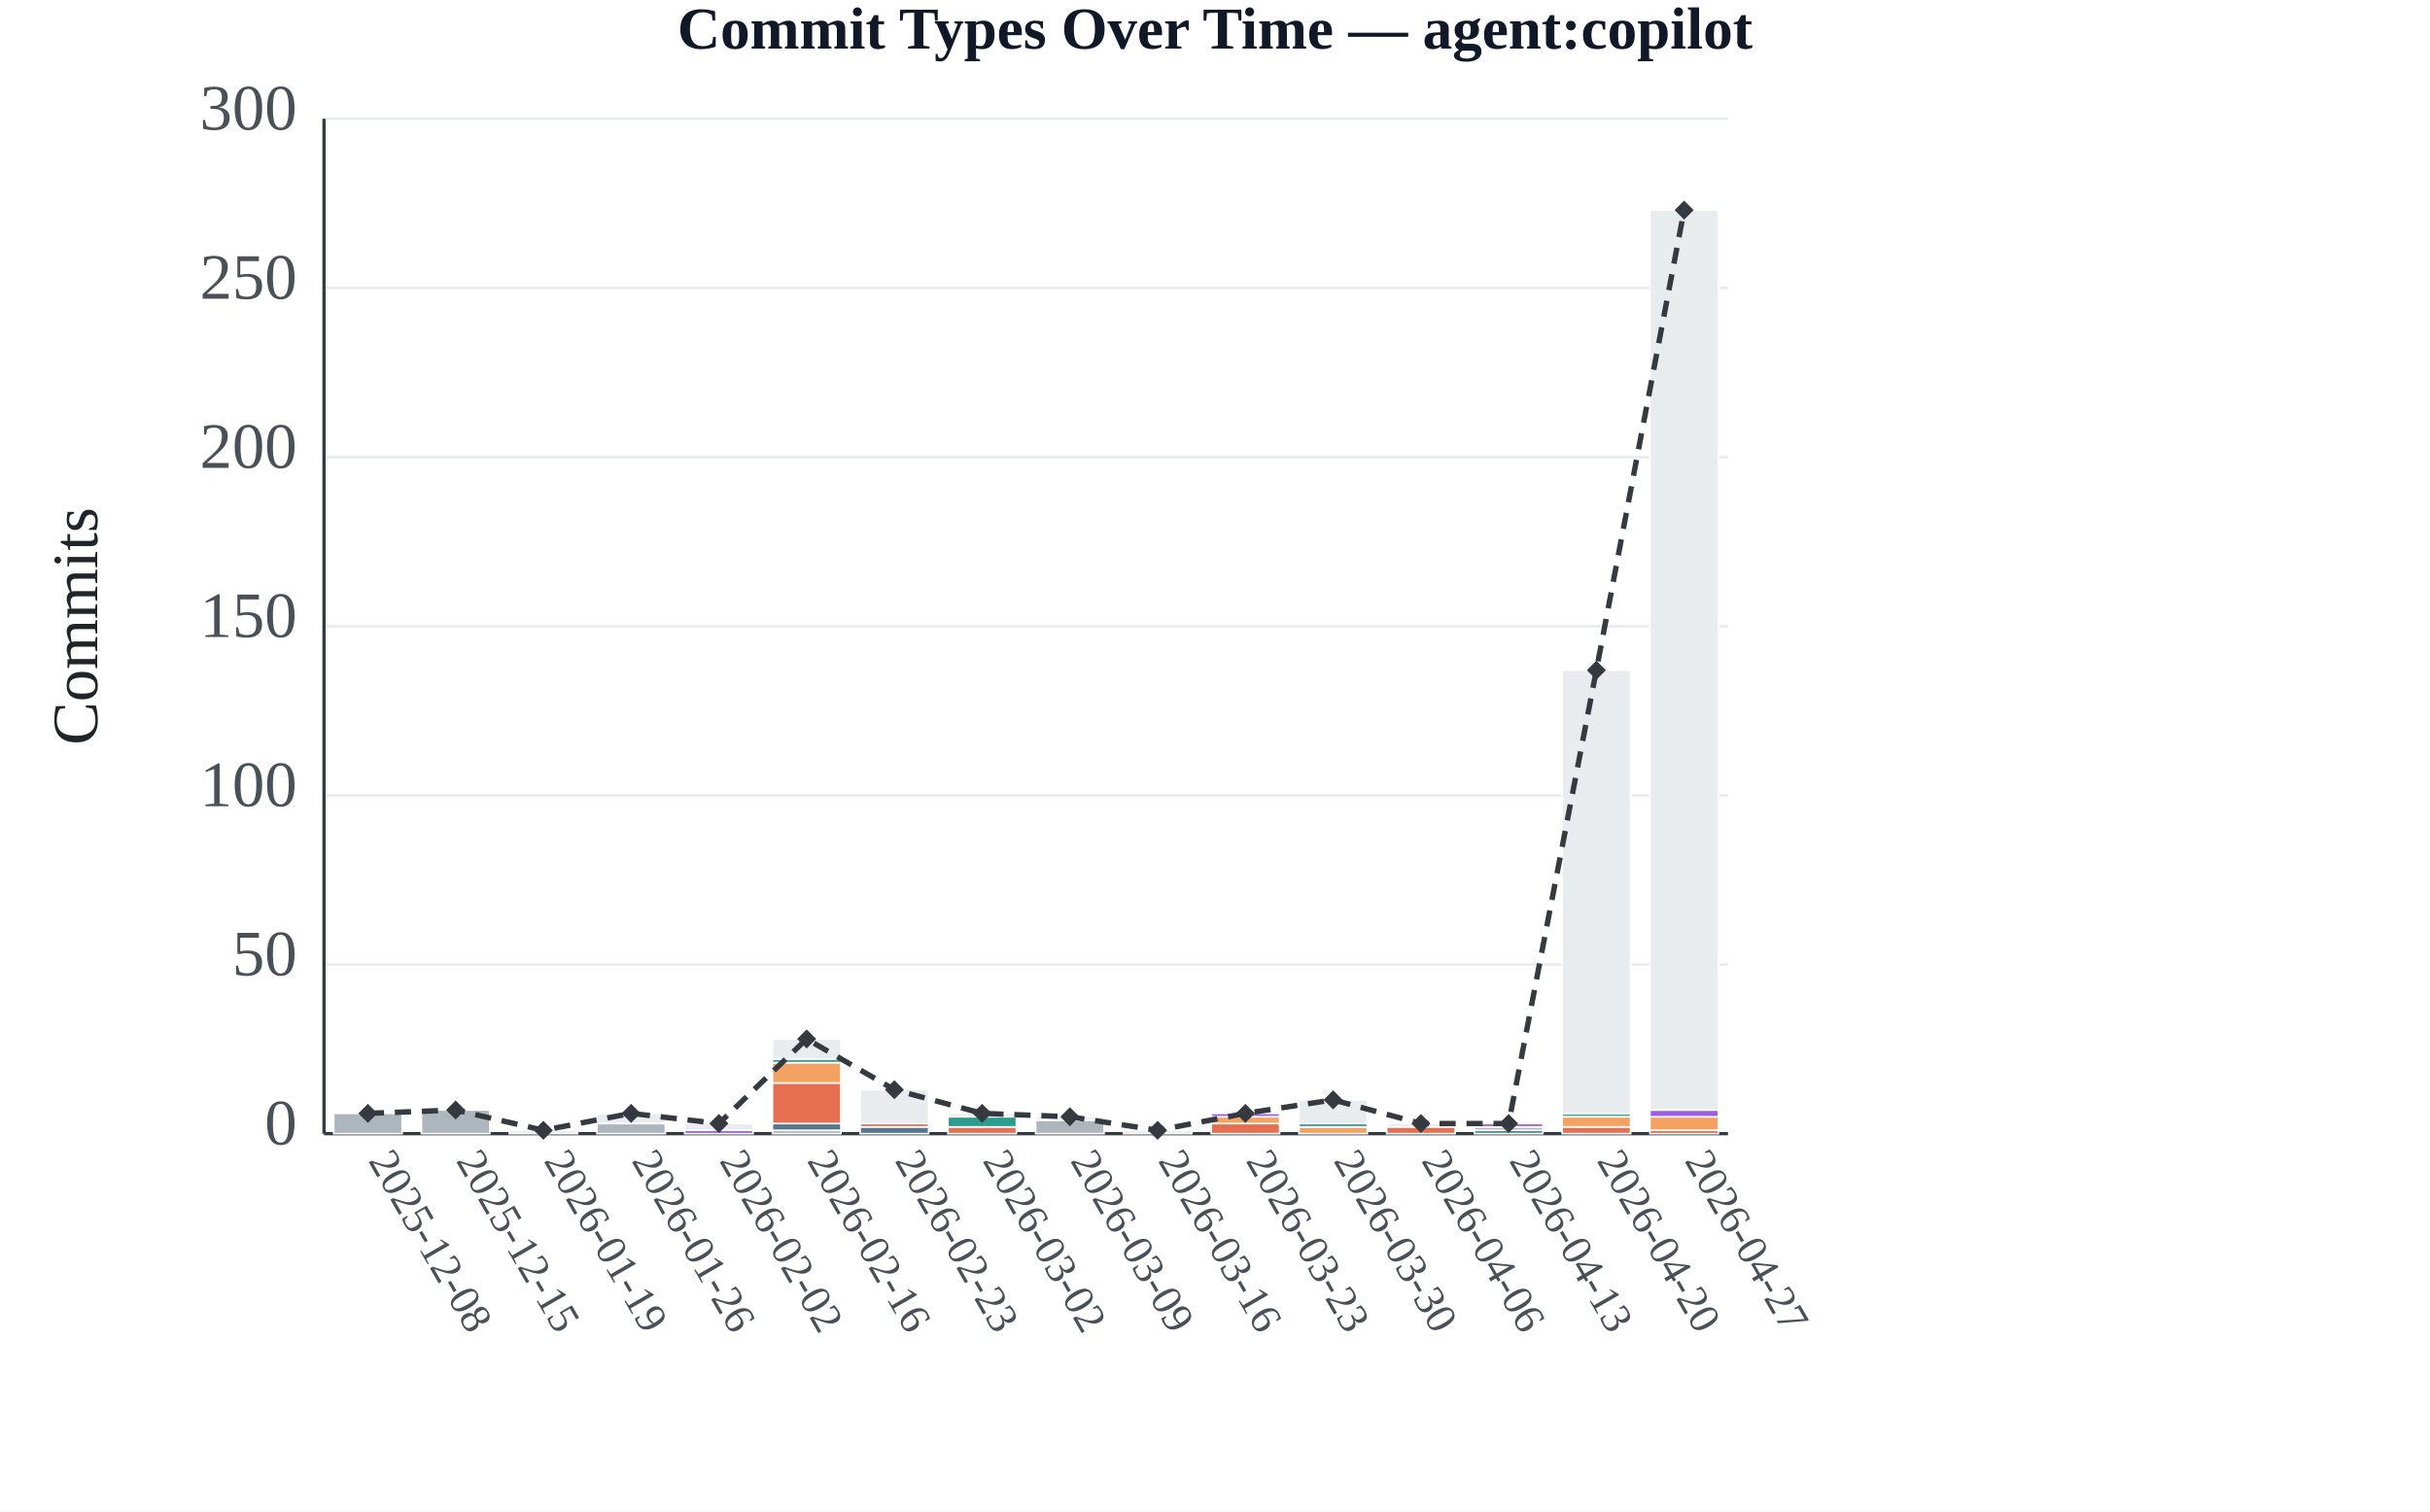
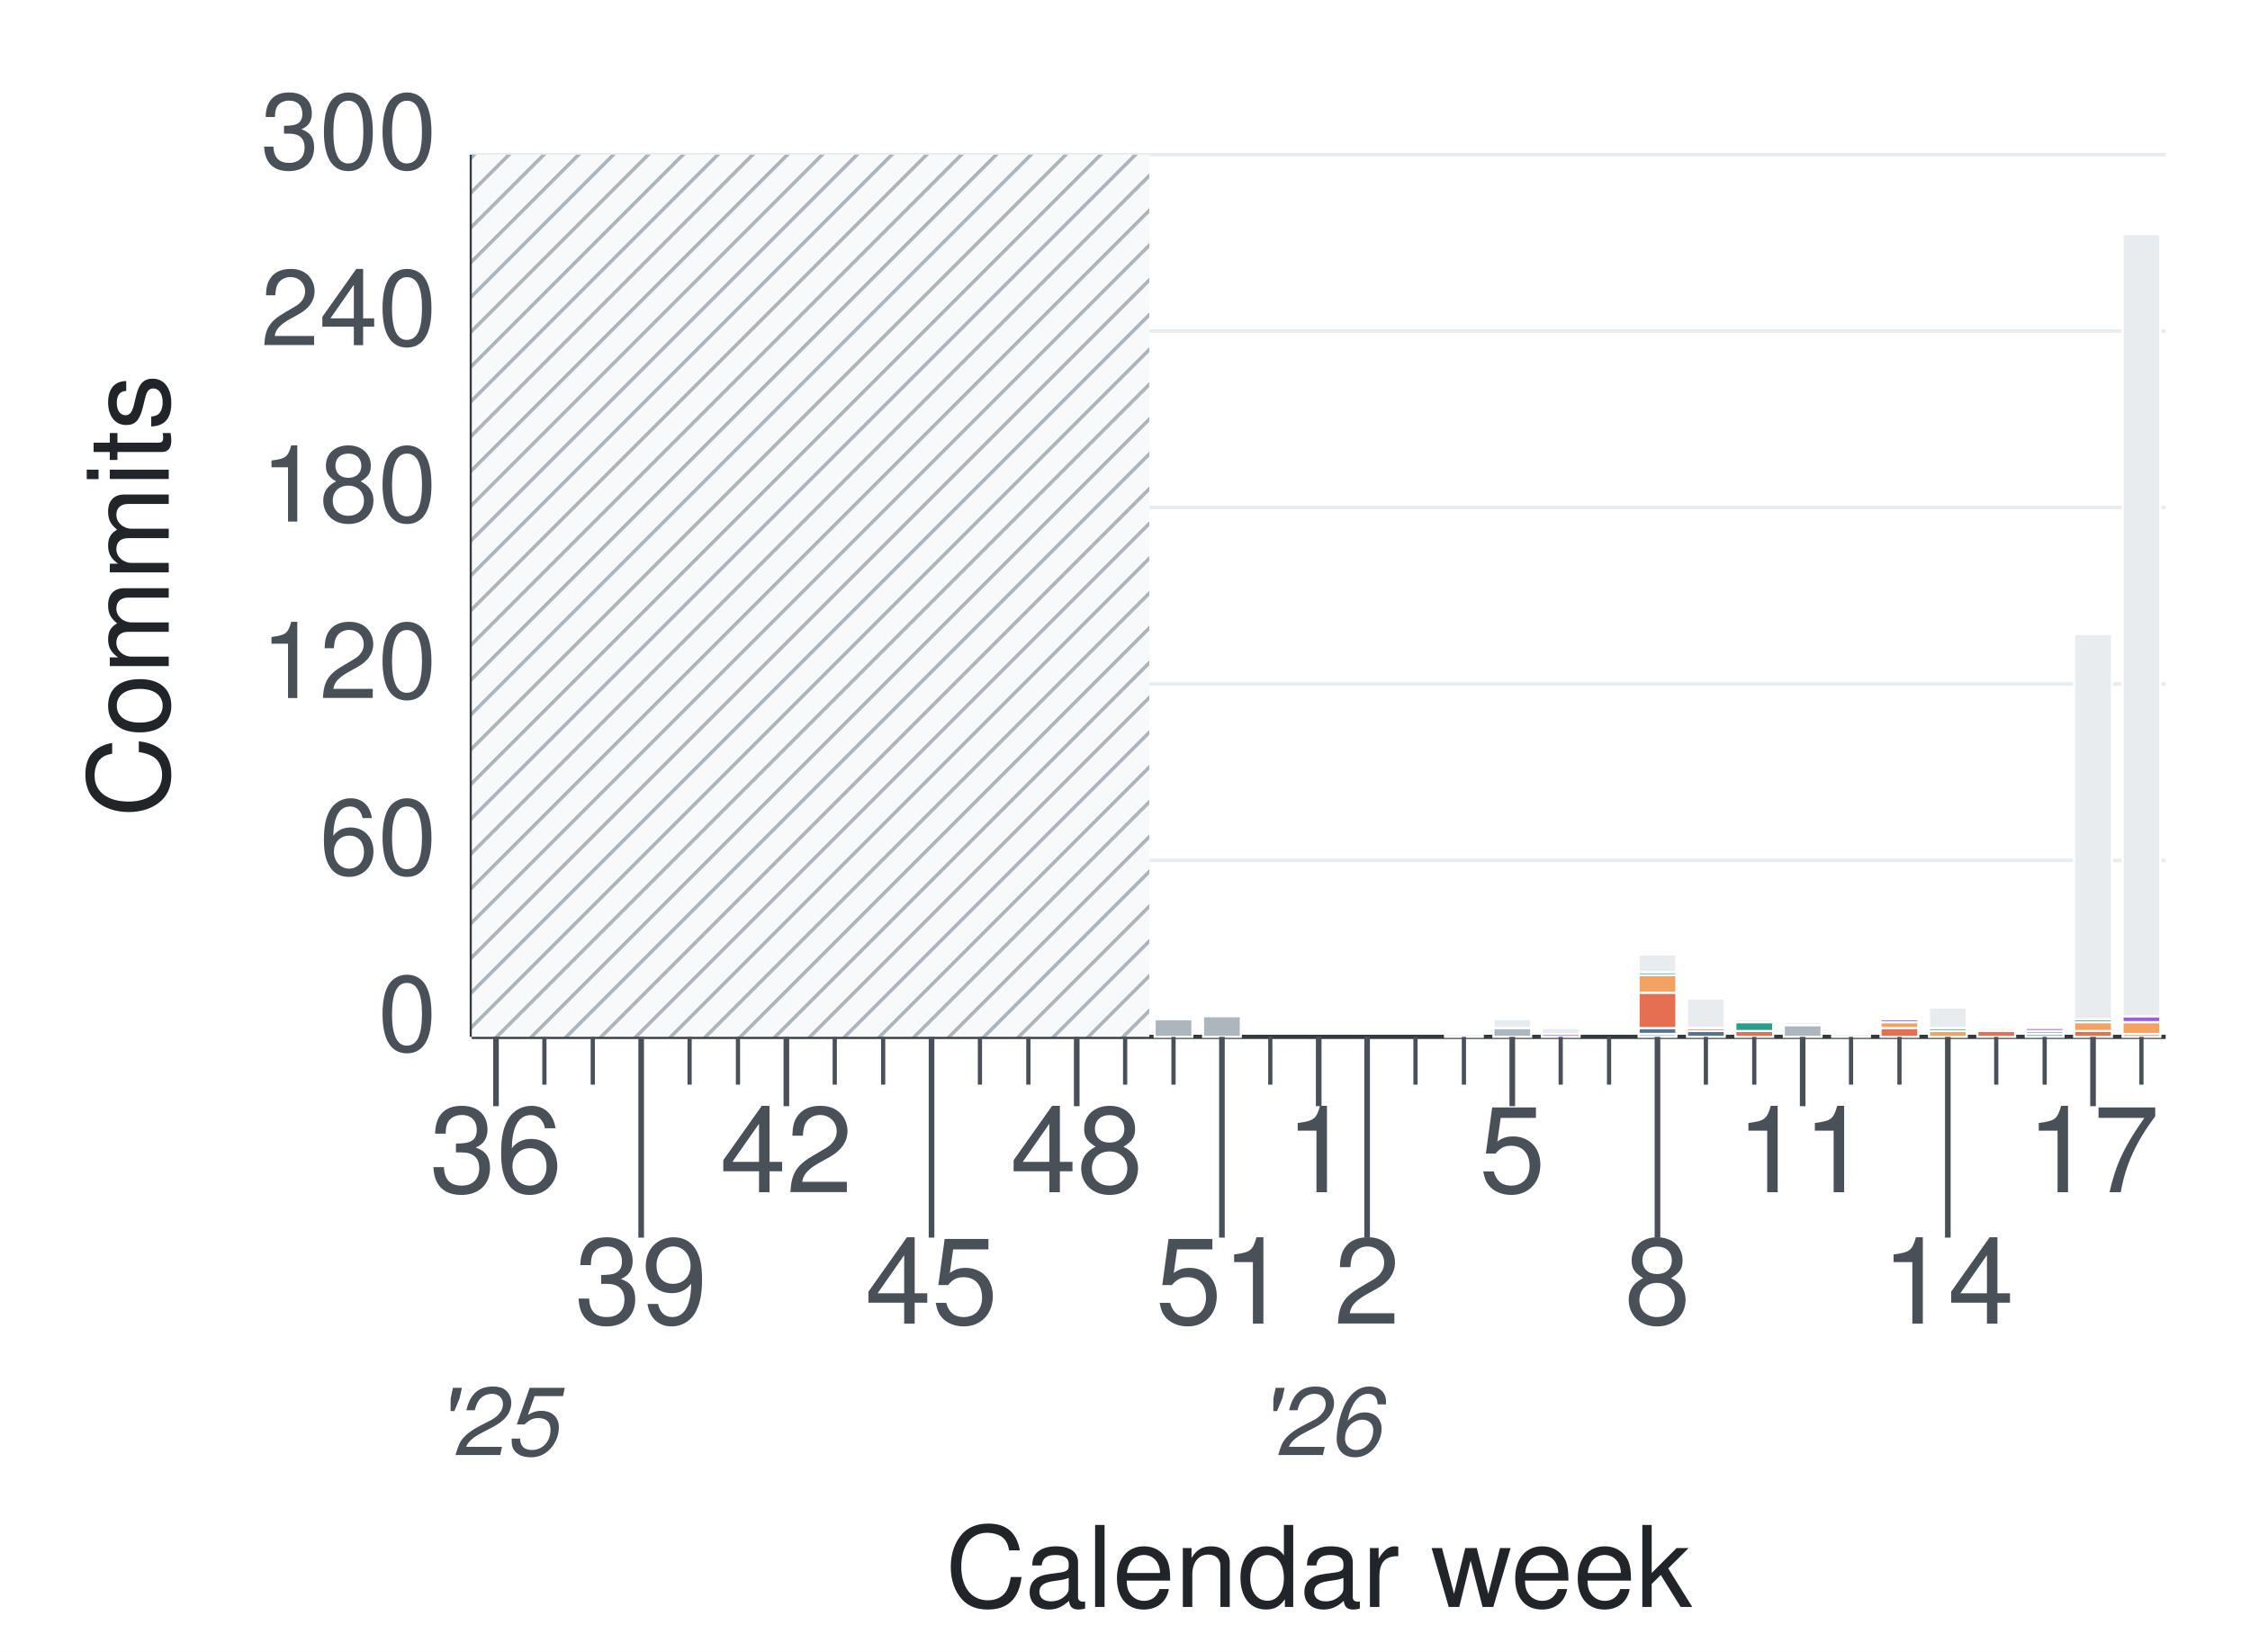
- <svg xmlns="http://www.w3.org/2000/svg" width="900" height="560" viewBox="0 0 900 560">
+ <svg xmlns="http://www.w3.org/2000/svg" font-family="Helvetica, Arial, Liberation Sans, DejaVu Sans, sans-serif" width="640" height="470" viewBox="0 0 640 470">
  <rect width="100%" height="100%" fill="white" />
-   <line x1="120.00" y1="420.00" x2="640.00" y2="420.00" stroke="#e9ecef" stroke-width="1" />
-   <text x="110.00" y="424.00" text-anchor="end" font-size="24" fill="#495057">0</text>
-   <line x1="120.00" y1="357.33" x2="640.00" y2="357.33" stroke="#e9ecef" stroke-width="1" />
-   <text x="110.00" y="361.33" text-anchor="end" font-size="24" fill="#495057">50</text>
-   <line x1="120.00" y1="294.67" x2="640.00" y2="294.67" stroke="#e9ecef" stroke-width="1" />
-   <text x="110.00" y="298.67" text-anchor="end" font-size="24" fill="#495057">100</text>
-   <line x1="120.00" y1="232.00" x2="640.00" y2="232.00" stroke="#e9ecef" stroke-width="1" />
-   <text x="110.00" y="236.00" text-anchor="end" font-size="24" fill="#495057">150</text>
-   <line x1="120.00" y1="169.33" x2="640.00" y2="169.33" stroke="#e9ecef" stroke-width="1" />
-   <text x="110.00" y="173.33" text-anchor="end" font-size="24" fill="#495057">200</text>
-   <line x1="120.00" y1="106.67" x2="640.00" y2="106.67" stroke="#e9ecef" stroke-width="1" />
-   <text x="110.00" y="110.67" text-anchor="end" font-size="24" fill="#495057">250</text>
-   <line x1="120.00" y1="44.00" x2="640.00" y2="44.00" stroke="#e9ecef" stroke-width="1" />
-   <text x="110.00" y="48.00" text-anchor="end" font-size="24" fill="#495057">300</text>
-   <line x1="120.00" y1="420.00" x2="640.00" y2="420.00" stroke="#343a40" stroke-width="1.2" />
-   <line x1="120.00" y1="44.00" x2="120.00" y2="420.00" stroke="#343a40" stroke-width="1.2" />
-   <text x="450.00" y="18" text-anchor="middle" font-size="22" font-weight="700" fill="#111827">Commit Types Over Time — agent:copilot</text>
-   <text x="36.00" y="232.00" transform="rotate(-90 36.00 232.00)" text-anchor="middle" font-size="24" fill="#212529">Commits</text>
-   <rect x="123.58" y="412.48" width="25.35" height="7.52" fill="#adb5bd" stroke="white" stroke-width="0.6" />
-   <rect x="156.08" y="411.23" width="25.35" height="8.77" fill="#adb5bd" stroke="white" stroke-width="0.6" />
-   <rect x="188.58" y="418.75" width="25.35" height="1.25" fill="#e9ecef" stroke="white" stroke-width="0.6" />
-   <rect x="221.08" y="416.24" width="25.35" height="3.76" fill="#adb5bd" stroke="white" stroke-width="0.6" />
-   <rect x="221.08" y="412.48" width="25.35" height="3.76" fill="#e9ecef" stroke="white" stroke-width="0.6" />
-   <rect x="253.58" y="418.75" width="25.35" height="1.25" fill="#9b5de5" stroke="white" stroke-width="0.6" />
-   <rect x="253.58" y="416.24" width="25.35" height="2.51" fill="#e9ecef" stroke="white" stroke-width="0.6" />
-   <rect x="286.08" y="418.75" width="25.35" height="1.25" fill="#adb5bd" stroke="white" stroke-width="0.6" />
-   <rect x="286.08" y="416.24" width="25.35" height="2.51" fill="#577590" stroke="white" stroke-width="0.6" />
-   <rect x="286.08" y="401.20" width="25.35" height="15.04" fill="#e76f51" stroke="white" stroke-width="0.6" />
-   <rect x="286.08" y="393.68" width="25.35" height="7.52" fill="#f4a261" stroke="white" stroke-width="0.6" />
-   <rect x="286.08" y="392.43" width="25.35" height="1.25" fill="#2a9d8f" stroke="white" stroke-width="0.6" />
-   <rect x="286.08" y="384.91" width="25.35" height="7.52" fill="#e9ecef" stroke="white" stroke-width="0.6" />
-   <rect x="318.58" y="417.49" width="25.35" height="2.51" fill="#577590" stroke="white" stroke-width="0.6" />
-   <rect x="318.58" y="416.24" width="25.35" height="1.25" fill="#e76f51" stroke="white" stroke-width="0.6" />
-   <rect x="318.58" y="403.71" width="25.35" height="12.53" fill="#e9ecef" stroke="white" stroke-width="0.6" />
-   <rect x="351.08" y="417.49" width="25.35" height="2.51" fill="#e76f51" stroke="white" stroke-width="0.6" />
-   <rect x="351.08" y="413.73" width="25.35" height="3.76" fill="#2a9d8f" stroke="white" stroke-width="0.6" />
-   <rect x="351.08" y="412.48" width="25.35" height="1.25" fill="#e9ecef" stroke="white" stroke-width="0.6" />
-   <rect x="383.58" y="414.99" width="25.35" height="5.01" fill="#adb5bd" stroke="white" stroke-width="0.6" />
-   <rect x="383.58" y="413.73" width="25.35" height="1.25" fill="#e9ecef" stroke="white" stroke-width="0.6" />
-   <rect x="416.08" y="418.75" width="25.35" height="1.25" fill="#e9ecef" stroke="white" stroke-width="0.6" />
-   <rect x="448.58" y="416.24" width="25.35" height="3.76" fill="#e76f51" stroke="white" stroke-width="0.6" />
-   <rect x="448.58" y="413.73" width="25.35" height="2.51" fill="#f4a261" stroke="white" stroke-width="0.6" />
-   <rect x="448.58" y="412.48" width="25.35" height="1.25" fill="#9b5de5" stroke="white" stroke-width="0.6" />
-   <rect x="481.08" y="417.49" width="25.35" height="2.51" fill="#f4a261" stroke="white" stroke-width="0.6" />
-   <rect x="481.08" y="416.24" width="25.35" height="1.25" fill="#2a9d8f" stroke="white" stroke-width="0.6" />
-   <rect x="481.08" y="407.47" width="25.35" height="8.77" fill="#e9ecef" stroke="white" stroke-width="0.6" />
-   <rect x="513.58" y="417.49" width="25.35" height="2.51" fill="#e76f51" stroke="white" stroke-width="0.6" />
-   <rect x="513.58" y="416.24" width="25.35" height="1.25" fill="#e9ecef" stroke="white" stroke-width="0.6" />
-   <rect x="546.08" y="418.75" width="25.35" height="1.25" fill="#4d908e" stroke="white" stroke-width="0.6" />
-   <rect x="546.08" y="417.49" width="25.35" height="1.25" fill="#adb5bd" stroke="white" stroke-width="0.6" />
-   <rect x="546.08" y="416.24" width="25.35" height="1.25" fill="#9b5de5" stroke="white" stroke-width="0.6" />
-   <rect x="578.58" y="417.49" width="25.35" height="2.51" fill="#e76f51" stroke="white" stroke-width="0.6" />
-   <rect x="578.58" y="413.73" width="25.35" height="3.76" fill="#f4a261" stroke="white" stroke-width="0.6" />
-   <rect x="578.58" y="412.48" width="25.35" height="1.25" fill="#43aa8b" stroke="white" stroke-width="0.6" />
-   <rect x="578.58" y="248.29" width="25.35" height="164.19" fill="#e9ecef" stroke="white" stroke-width="0.6" />
-   <rect x="611.08" y="418.75" width="25.35" height="1.25" fill="#e76f51" stroke="white" stroke-width="0.6" />
-   <rect x="611.08" y="413.73" width="25.35" height="5.01" fill="#f4a261" stroke="white" stroke-width="0.6" />
-   <rect x="611.08" y="411.23" width="25.35" height="2.51" fill="#9b5de5" stroke="white" stroke-width="0.6" />
-   <rect x="611.08" y="77.84" width="25.35" height="333.39" fill="#e9ecef" stroke="white" stroke-width="0.6" />
-   <polyline fill="none" stroke="#343a40" stroke-width="2" stroke-dasharray="6 4" points="136.25,412.48 168.75,411.23 201.25,418.75 233.75,412.48 266.25,416.24 298.75,384.91 331.25,403.71 363.75,412.48 396.25,413.73 428.75,418.75 461.25,412.48 493.75,407.47 526.25,416.24 558.75,416.24 591.25,248.29 623.75,77.84" />
-   <rect x="133.75" y="409.98" width="5" height="5" fill="#343a40" transform="rotate(45 136.25 412.48)" />
-   <rect x="166.25" y="408.73" width="5" height="5" fill="#343a40" transform="rotate(45 168.75 411.23)" />
-   <rect x="198.75" y="416.25" width="5" height="5" fill="#343a40" transform="rotate(45 201.25 418.75)" />
-   <rect x="231.25" y="409.98" width="5" height="5" fill="#343a40" transform="rotate(45 233.75 412.48)" />
-   <rect x="263.75" y="413.74" width="5" height="5" fill="#343a40" transform="rotate(45 266.25 416.24)" />
-   <rect x="296.25" y="382.41" width="5" height="5" fill="#343a40" transform="rotate(45 298.75 384.91)" />
-   <rect x="328.75" y="401.21" width="5" height="5" fill="#343a40" transform="rotate(45 331.25 403.71)" />
-   <rect x="361.25" y="409.98" width="5" height="5" fill="#343a40" transform="rotate(45 363.75 412.48)" />
-   <rect x="393.75" y="411.23" width="5" height="5" fill="#343a40" transform="rotate(45 396.25 413.73)" />
-   <rect x="426.25" y="416.25" width="5" height="5" fill="#343a40" transform="rotate(45 428.75 418.75)" />
-   <rect x="458.75" y="409.98" width="5" height="5" fill="#343a40" transform="rotate(45 461.25 412.48)" />
-   <rect x="491.25" y="404.97" width="5" height="5" fill="#343a40" transform="rotate(45 493.75 407.47)" />
-   <rect x="523.75" y="413.74" width="5" height="5" fill="#343a40" transform="rotate(45 526.25 416.24)" />
-   <rect x="556.25" y="413.74" width="5" height="5" fill="#343a40" transform="rotate(45 558.75 416.24)" />
-   <rect x="588.75" y="245.79" width="5" height="5" fill="#343a40" transform="rotate(45 591.25 248.29)" />
-   <rect x="621.25" y="75.34" width="5" height="5" fill="#343a40" transform="rotate(45 623.75 77.84)" />
-   <text x="136.25" y="430.00" transform="rotate(60 136.25 430.00)" font-size="16" text-anchor="start" fill="#495057">2025-12-08</text>
-   <text x="168.75" y="430.00" transform="rotate(60 168.75 430.00)" font-size="16" text-anchor="start" fill="#495057">2025-12-15</text>
-   <text x="201.25" y="430.00" transform="rotate(60 201.25 430.00)" font-size="16" text-anchor="start" fill="#495057">2026-01-19</text>
-   <text x="233.75" y="430.00" transform="rotate(60 233.75 430.00)" font-size="16" text-anchor="start" fill="#495057">2026-01-26</text>
-   <text x="266.25" y="430.00" transform="rotate(60 266.25 430.00)" font-size="16" text-anchor="start" fill="#495057">2026-02-02</text>
-   <text x="298.75" y="430.00" transform="rotate(60 298.75 430.00)" font-size="16" text-anchor="start" fill="#495057">2026-02-16</text>
-   <text x="331.25" y="430.00" transform="rotate(60 331.25 430.00)" font-size="16" text-anchor="start" fill="#495057">2026-02-23</text>
-   <text x="363.75" y="430.00" transform="rotate(60 363.75 430.00)" font-size="16" text-anchor="start" fill="#495057">2026-03-02</text>
-   <text x="396.25" y="430.00" transform="rotate(60 396.25 430.00)" font-size="16" text-anchor="start" fill="#495057">2026-03-09</text>
-   <text x="428.75" y="430.00" transform="rotate(60 428.75 430.00)" font-size="16" text-anchor="start" fill="#495057">2026-03-16</text>
-   <text x="461.25" y="430.00" transform="rotate(60 461.25 430.00)" font-size="16" text-anchor="start" fill="#495057">2026-03-23</text>
-   <text x="493.75" y="430.00" transform="rotate(60 493.75 430.00)" font-size="16" text-anchor="start" fill="#495057">2026-03-30</text>
-   <text x="526.25" y="430.00" transform="rotate(60 526.25 430.00)" font-size="16" text-anchor="start" fill="#495057">2026-04-06</text>
-   <text x="558.75" y="430.00" transform="rotate(60 558.75 430.00)" font-size="16" text-anchor="start" fill="#495057">2026-04-13</text>
-   <text x="591.25" y="430.00" transform="rotate(60 591.25 430.00)" font-size="16" text-anchor="start" fill="#495057">2026-04-20</text>
-   <text x="623.75" y="430.00" transform="rotate(60 623.75 430.00)" font-size="16" text-anchor="start" fill="#495057">2026-04-27</text>
+   <defs>
+     <pattern id="gapHatch" width="7" height="7" patternUnits="userSpaceOnUse" patternTransform="rotate(45)">
+       <rect width="7" height="7" fill="#f8f9fa" />
+       <line x1="0" y1="0" x2="0" y2="7" stroke="#adb5bd" stroke-width="2" />
+     </pattern>
+   </defs>
+   <line x1="134.20" y1="295.00" x2="616.00" y2="295.00" stroke="#e9ecef" stroke-width="1" />
+   <text x="124.20" y="299.00" text-anchor="end" font-size="30" fill="#495057">0</text>
+   <line x1="134.20" y1="244.80" x2="616.00" y2="244.80" stroke="#e9ecef" stroke-width="1" />
+   <text x="124.20" y="248.80" text-anchor="end" font-size="30" fill="#495057">60</text>
+   <line x1="134.20" y1="194.60" x2="616.00" y2="194.60" stroke="#e9ecef" stroke-width="1" />
+   <text x="124.20" y="198.60" text-anchor="end" font-size="30" fill="#495057">120</text>
+   <line x1="134.20" y1="144.40" x2="616.00" y2="144.40" stroke="#e9ecef" stroke-width="1" />
+   <text x="124.20" y="148.40" text-anchor="end" font-size="30" fill="#495057">180</text>
+   <line x1="134.20" y1="94.20" x2="616.00" y2="94.20" stroke="#e9ecef" stroke-width="1" />
+   <text x="124.20" y="98.20" text-anchor="end" font-size="30" fill="#495057">240</text>
+   <line x1="134.20" y1="44.00" x2="616.00" y2="44.00" stroke="#e9ecef" stroke-width="1" />
+   <text x="124.20" y="48.00" text-anchor="end" font-size="30" fill="#495057">300</text>
+   <line x1="134.20" y1="295.00" x2="616.00" y2="295.00" stroke="#343a40" stroke-width="1.2" />
+   <line x1="134.20" y1="44.00" x2="134.20" y2="295.00" stroke="#343a40" stroke-width="1.2" />
+   <text x="48.00" y="169.50" transform="rotate(-90 48.00 169.50)" text-anchor="middle" font-size="32" fill="#212529">Commits</text>
+   <text x="375.10" y="457.20" text-anchor="middle" font-size="32" fill="#212529">Calendar week</text>
+   <rect x="134.20" y="44.00" width="192.72" height="251.00" fill="url(#gapHatch)" stroke="none" />
+   <rect x="328.43" y="289.98" width="10.74" height="5.02" fill="#adb5bd" stroke="white" stroke-width="0.6" />
+   <rect x="342.20" y="289.14" width="10.74" height="5.86" fill="#adb5bd" stroke="white" stroke-width="0.6" />
+   <rect x="411.03" y="294.16" width="10.74" height="0.84" fill="#e9ecef" stroke="white" stroke-width="0.6" />
+   <rect x="424.79" y="292.49" width="10.74" height="2.51" fill="#adb5bd" stroke="white" stroke-width="0.6" />
+   <rect x="424.79" y="289.98" width="10.74" height="2.51" fill="#e9ecef" stroke="white" stroke-width="0.6" />
+   <rect x="438.56" y="294.16" width="10.74" height="0.84" fill="#9b5de5" stroke="white" stroke-width="0.6" />
+   <rect x="438.56" y="292.49" width="10.74" height="1.67" fill="#e9ecef" stroke="white" stroke-width="0.6" />
+   <rect x="466.09" y="294.16" width="10.74" height="0.84" fill="#adb5bd" stroke="white" stroke-width="0.6" />
+   <rect x="466.09" y="292.49" width="10.74" height="1.67" fill="#577590" stroke="white" stroke-width="0.6" />
+   <rect x="466.09" y="282.45" width="10.74" height="10.04" fill="#e76f51" stroke="white" stroke-width="0.6" />
+   <rect x="466.09" y="277.43" width="10.74" height="5.02" fill="#f4a261" stroke="white" stroke-width="0.6" />
+   <rect x="466.09" y="276.59" width="10.74" height="0.84" fill="#2a9d8f" stroke="white" stroke-width="0.6" />
+   <rect x="466.09" y="271.57" width="10.74" height="5.02" fill="#e9ecef" stroke="white" stroke-width="0.6" />
+   <rect x="479.86" y="293.33" width="10.74" height="1.67" fill="#577590" stroke="white" stroke-width="0.6" />
+   <rect x="479.86" y="292.49" width="10.74" height="0.84" fill="#e76f51" stroke="white" stroke-width="0.6" />
+   <rect x="479.86" y="284.12" width="10.74" height="8.37" fill="#e9ecef" stroke="white" stroke-width="0.6" />
+   <rect x="493.62" y="293.33" width="10.74" height="1.67" fill="#e76f51" stroke="white" stroke-width="0.6" />
+   <rect x="493.62" y="290.82" width="10.74" height="2.51" fill="#2a9d8f" stroke="white" stroke-width="0.6" />
+   <rect x="493.62" y="289.98" width="10.74" height="0.84" fill="#e9ecef" stroke="white" stroke-width="0.6" />
+   <rect x="507.39" y="291.65" width="10.74" height="3.35" fill="#adb5bd" stroke="white" stroke-width="0.6" />
+   <rect x="507.39" y="290.82" width="10.74" height="0.84" fill="#e9ecef" stroke="white" stroke-width="0.6" />
+   <rect x="521.15" y="294.16" width="10.74" height="0.84" fill="#e9ecef" stroke="white" stroke-width="0.6" />
+   <rect x="534.92" y="292.49" width="10.74" height="2.51" fill="#e76f51" stroke="white" stroke-width="0.6" />
+   <rect x="534.92" y="290.82" width="10.74" height="1.67" fill="#f4a261" stroke="white" stroke-width="0.6" />
+   <rect x="534.92" y="289.98" width="10.74" height="0.84" fill="#9b5de5" stroke="white" stroke-width="0.6" />
+   <rect x="548.69" y="293.33" width="10.74" height="1.67" fill="#f4a261" stroke="white" stroke-width="0.6" />
+   <rect x="548.69" y="292.49" width="10.74" height="0.84" fill="#2a9d8f" stroke="white" stroke-width="0.6" />
+   <rect x="548.69" y="286.63" width="10.74" height="5.86" fill="#e9ecef" stroke="white" stroke-width="0.6" />
+   <rect x="562.45" y="293.33" width="10.74" height="1.67" fill="#e76f51" stroke="white" stroke-width="0.6" />
+   <rect x="562.45" y="292.49" width="10.74" height="0.84" fill="#e9ecef" stroke="white" stroke-width="0.6" />
+   <rect x="576.22" y="294.16" width="10.74" height="0.84" fill="#4d908e" stroke="white" stroke-width="0.6" />
+   <rect x="576.22" y="293.33" width="10.74" height="0.84" fill="#adb5bd" stroke="white" stroke-width="0.6" />
+   <rect x="576.22" y="292.49" width="10.74" height="0.84" fill="#9b5de5" stroke="white" stroke-width="0.6" />
+   <rect x="589.98" y="293.33" width="10.74" height="1.67" fill="#e76f51" stroke="white" stroke-width="0.6" />
+   <rect x="589.98" y="290.82" width="10.74" height="2.51" fill="#f4a261" stroke="white" stroke-width="0.6" />
+   <rect x="589.98" y="289.98" width="10.74" height="0.84" fill="#43aa8b" stroke="white" stroke-width="0.6" />
+   <rect x="589.98" y="180.38" width="10.74" height="109.60" fill="#e9ecef" stroke="white" stroke-width="0.6" />
+   <rect x="603.75" y="294.16" width="10.74" height="0.84" fill="#e76f51" stroke="white" stroke-width="0.6" />
+   <rect x="603.75" y="290.82" width="10.74" height="3.35" fill="#f4a261" stroke="white" stroke-width="0.6" />
+   <rect x="603.75" y="289.14" width="10.74" height="1.67" fill="#9b5de5" stroke="white" stroke-width="0.6" />
+   <rect x="603.75" y="66.59" width="10.74" height="222.55" fill="#e9ecef" stroke="white" stroke-width="0.6" />
+   <line x1="141.08" y1="295.00" x2="141.08" y2="314.72" stroke="#495057" stroke-width="1.6" />
+   <line x1="154.85" y1="295.00" x2="154.85" y2="308.60" stroke="#495057" stroke-width="1.2" />
+   <line x1="168.61" y1="295.00" x2="168.61" y2="308.60" stroke="#495057" stroke-width="1.2" />
+   <line x1="182.38" y1="295.00" x2="182.38" y2="352.12" stroke="#495057" stroke-width="1.6" />
+   <line x1="196.15" y1="295.00" x2="196.15" y2="308.60" stroke="#495057" stroke-width="1.2" />
+   <line x1="209.91" y1="295.00" x2="209.91" y2="308.60" stroke="#495057" stroke-width="1.2" />
+   <line x1="223.68" y1="295.00" x2="223.68" y2="314.72" stroke="#495057" stroke-width="1.6" />
+   <line x1="237.44" y1="295.00" x2="237.44" y2="308.60" stroke="#495057" stroke-width="1.2" />
+   <line x1="251.21" y1="295.00" x2="251.21" y2="308.60" stroke="#495057" stroke-width="1.2" />
+   <line x1="264.97" y1="295.00" x2="264.97" y2="352.12" stroke="#495057" stroke-width="1.6" />
+   <line x1="278.74" y1="295.00" x2="278.74" y2="308.60" stroke="#495057" stroke-width="1.2" />
+   <line x1="292.51" y1="295.00" x2="292.51" y2="308.60" stroke="#495057" stroke-width="1.2" />
+   <line x1="306.27" y1="295.00" x2="306.27" y2="314.72" stroke="#495057" stroke-width="1.6" />
+   <line x1="320.04" y1="295.00" x2="320.04" y2="308.60" stroke="#495057" stroke-width="1.2" />
+   <line x1="333.80" y1="295.00" x2="333.80" y2="308.60" stroke="#495057" stroke-width="1.2" />
+   <line x1="347.57" y1="295.00" x2="347.57" y2="352.12" stroke="#495057" stroke-width="1.6" />
+   <line x1="361.33" y1="295.00" x2="361.33" y2="308.60" stroke="#495057" stroke-width="1.2" />
+   <line x1="375.10" y1="295.00" x2="375.10" y2="314.72" stroke="#495057" stroke-width="1.6" />
+   <line x1="388.87" y1="295.00" x2="388.87" y2="352.12" stroke="#495057" stroke-width="1.6" />
+   <line x1="402.63" y1="295.00" x2="402.63" y2="308.60" stroke="#495057" stroke-width="1.2" />
+   <line x1="416.40" y1="295.00" x2="416.40" y2="308.60" stroke="#495057" stroke-width="1.2" />
+   <line x1="430.16" y1="295.00" x2="430.16" y2="314.72" stroke="#495057" stroke-width="1.6" />
+   <line x1="443.93" y1="295.00" x2="443.93" y2="308.60" stroke="#495057" stroke-width="1.2" />
+   <line x1="457.69" y1="295.00" x2="457.69" y2="308.60" stroke="#495057" stroke-width="1.2" />
+   <line x1="471.46" y1="295.00" x2="471.46" y2="352.12" stroke="#495057" stroke-width="1.6" />
+   <line x1="485.23" y1="295.00" x2="485.23" y2="308.60" stroke="#495057" stroke-width="1.2" />
+   <line x1="498.99" y1="295.00" x2="498.99" y2="308.60" stroke="#495057" stroke-width="1.2" />
+   <line x1="512.76" y1="295.00" x2="512.76" y2="314.72" stroke="#495057" stroke-width="1.6" />
+   <line x1="526.52" y1="295.00" x2="526.52" y2="308.60" stroke="#495057" stroke-width="1.2" />
+   <line x1="540.29" y1="295.00" x2="540.29" y2="308.60" stroke="#495057" stroke-width="1.2" />
+   <line x1="554.05" y1="295.00" x2="554.05" y2="352.12" stroke="#495057" stroke-width="1.6" />
+   <line x1="567.82" y1="295.00" x2="567.82" y2="308.60" stroke="#495057" stroke-width="1.2" />
+   <line x1="581.59" y1="295.00" x2="581.59" y2="308.60" stroke="#495057" stroke-width="1.2" />
+   <line x1="595.35" y1="295.00" x2="595.35" y2="314.72" stroke="#495057" stroke-width="1.6" />
+   <line x1="609.12" y1="295.00" x2="609.12" y2="308.60" stroke="#495057" stroke-width="1.2" />
+   <text x="141.08" y="339.20" text-anchor="middle" font-size="34" fill="#495057">36</text>
+   <text x="182.38" y="376.60" text-anchor="middle" font-size="34" fill="#495057">39</text>
+   <text x="223.68" y="339.20" text-anchor="middle" font-size="34" fill="#495057">42</text>
+   <text x="264.97" y="376.60" text-anchor="middle" font-size="34" fill="#495057">45</text>
+   <text x="306.27" y="339.20" text-anchor="middle" font-size="34" fill="#495057">48</text>
+   <text x="347.57" y="376.60" text-anchor="middle" font-size="34" fill="#495057">51</text>
+   <text x="375.10" y="339.20" text-anchor="middle" font-size="34" fill="#495057">1</text>
+   <text x="388.87" y="376.60" text-anchor="middle" font-size="34" fill="#495057">2</text>
+   <text x="430.16" y="339.20" text-anchor="middle" font-size="34" fill="#495057">5</text>
+   <text x="471.46" y="376.60" text-anchor="middle" font-size="34" fill="#495057">8</text>
+   <text x="512.76" y="339.20" text-anchor="middle" font-size="34" fill="#495057">11</text>
+   <text x="554.05" y="376.60" text-anchor="middle" font-size="34" fill="#495057">14</text>
+   <text x="595.35" y="339.20" text-anchor="middle" font-size="34" fill="#495057">17</text>
+   <text x="141.08" y="414.00" text-anchor="middle" font-size="27" font-style="italic" fill="#495057">'25</text>
+   <text x="375.10" y="414.00" text-anchor="middle" font-size="27" font-style="italic" fill="#495057">'26</text>
</svg>
